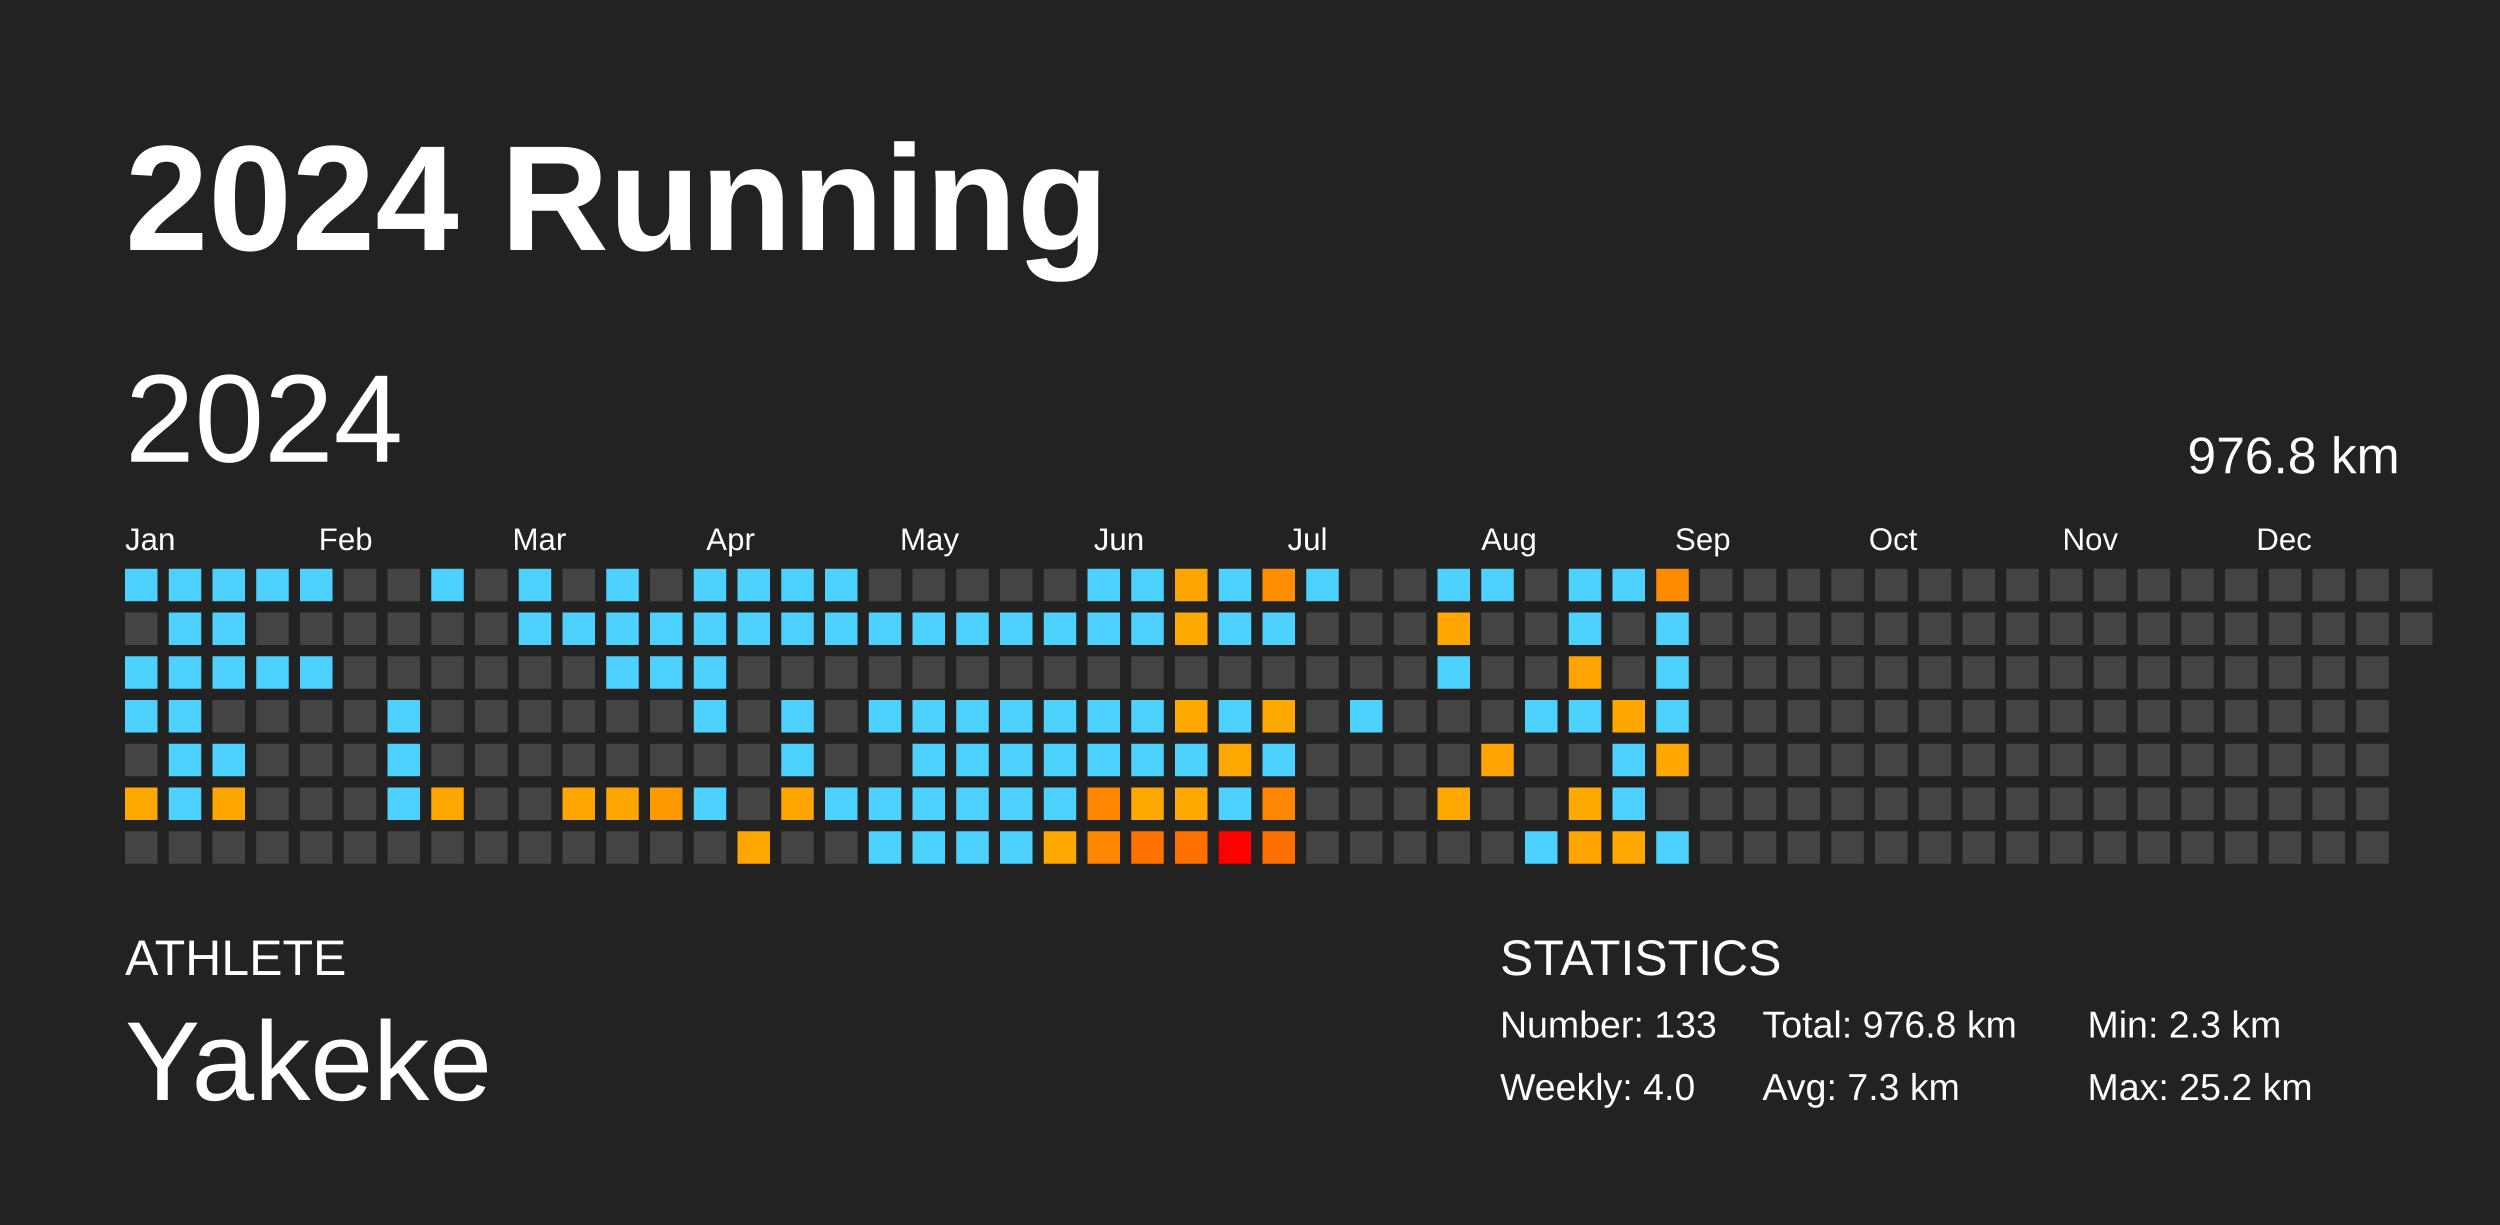
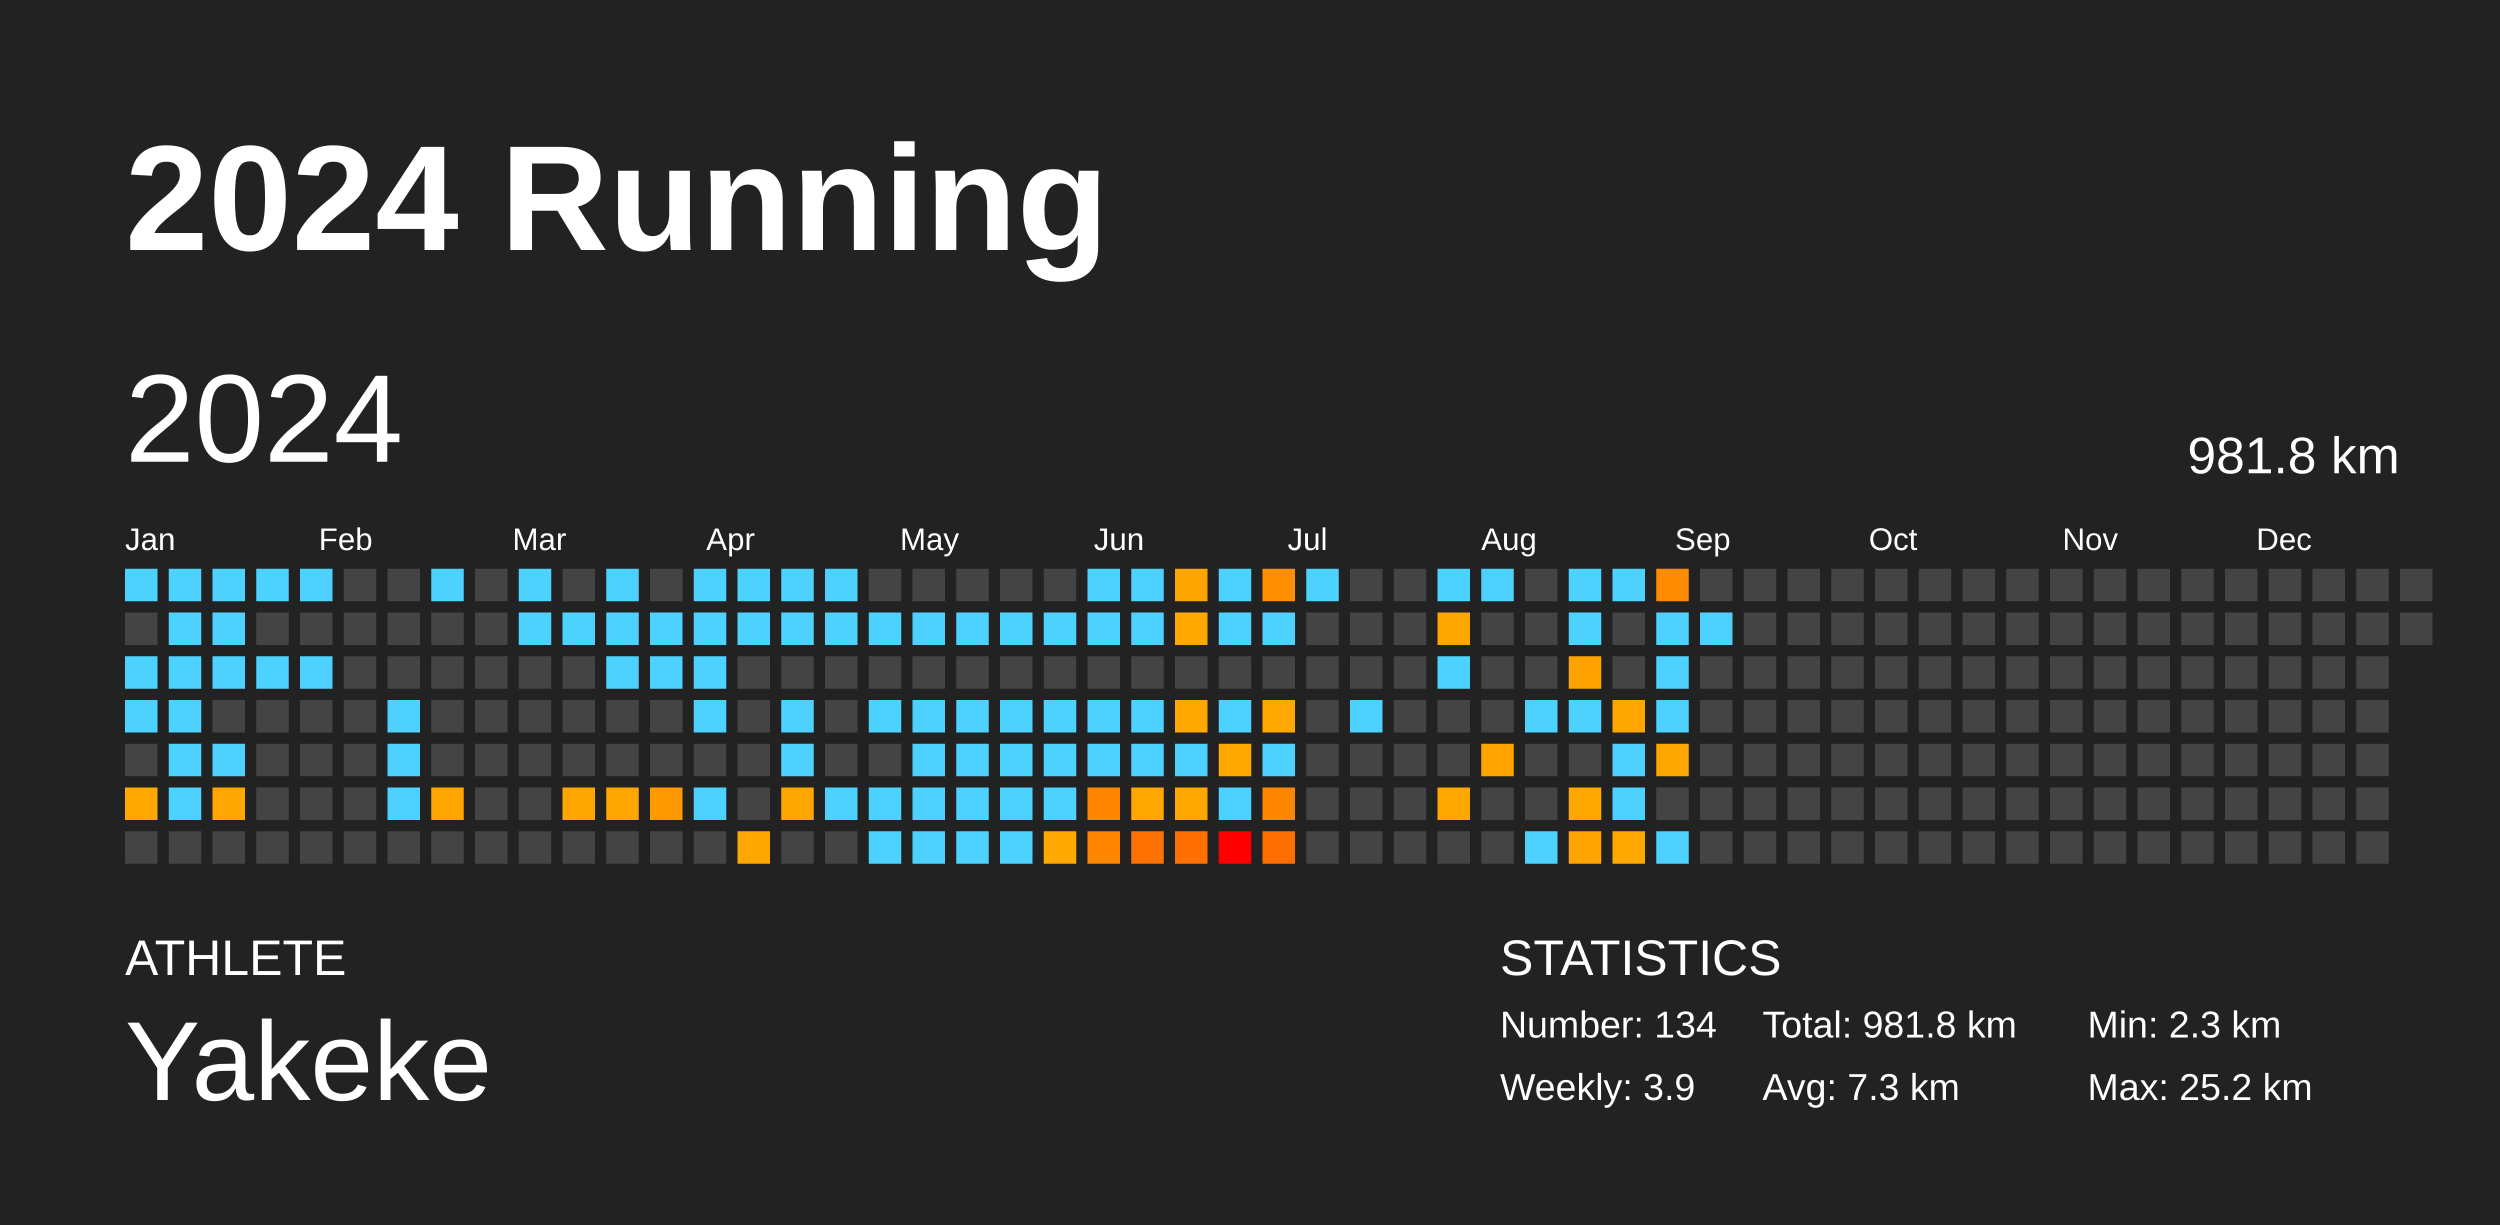
<svg xmlns="http://www.w3.org/2000/svg" baseProfile="full" height="98mm" version="1.1" viewBox="0,0,200,98" width="200mm">
  <defs />
  <rect fill="#222222" height="98" width="200" x="0" y="0" />
  <text fill="#FFFFFF" style="font-size:12px; font-family:Arial; font-weight:bold;" x="10" y="20">2024 Running</text>
  <text fill="#FFFFFF" style="font-size:4px; font-family:Arial" x="10" y="78">ATHLETE</text>
  <text fill="#FFFFFF" style="font-size:9px; font-family:Arial" x="10" y="88">Yakeke</text>
  <text fill="#FFFFFF" style="font-size:4px; font-family:Arial" x="120" y="78">STATISTICS</text>
-   <text fill="#FFFFFF" style="font-size:3px; font-family:Arial" x="120" y="83">Number: 133</text>
-   <text fill="#FFFFFF" style="font-size:3px; font-family:Arial" x="120" y="88">Weekly: 4.0</text>
-   <text fill="#FFFFFF" style="font-size:3px; font-family:Arial" x="141" y="83">Total: 976.8 km</text>
+   <text fill="#FFFFFF" style="font-size:3px; font-family:Arial" x="120" y="83">Number: 134</text>
+   <text fill="#FFFFFF" style="font-size:3px; font-family:Arial" x="120" y="88">Weekly: 3.9</text>
+   <text fill="#FFFFFF" style="font-size:3px; font-family:Arial" x="141" y="83">Total: 981.8 km</text>
  <text fill="#FFFFFF" style="font-size:3px; font-family:Arial" x="141" y="88">Avg: 7.3 km</text>
  <text fill="#FFFFFF" style="font-size:3px; font-family:Arial" x="167" y="83">Min: 2.3 km</text>
  <text fill="#FFFFFF" style="font-size:3px; font-family:Arial" x="167" y="88">Max: 25.2 km</text>
  <text dominant-baseline="hanging" fill="#FFFFFF" style="font-size:10.0px; font-family:Arial;" x="10" y="30">2024</text>
-   <text dominant-baseline="hanging" fill="#FFFFFF" style="font-size:4.125px; font-family:Arial;" x="175" y="35">976.8 km</text>
+   <text dominant-baseline="hanging" fill="#FFFFFF" style="font-size:4.125px; font-family:Arial;" x="175" y="35">981.8 km</text>
  <text fill="#FFFFFF" style="font-size:2.5px; font-family:Arial" x="10.0" y="44">Jan</text>
  <text fill="#FFFFFF" style="font-size:2.5px; font-family:Arial" x="25.5" y="44">Feb</text>
  <text fill="#FFFFFF" style="font-size:2.5px; font-family:Arial" x="41.0" y="44">Mar</text>
  <text fill="#FFFFFF" style="font-size:2.5px; font-family:Arial" x="56.5" y="44">Apr</text>
  <text fill="#FFFFFF" style="font-size:2.5px; font-family:Arial" x="72.0" y="44">May</text>
  <text fill="#FFFFFF" style="font-size:2.5px; font-family:Arial" x="87.5" y="44">Jun</text>
  <text fill="#FFFFFF" style="font-size:2.5px; font-family:Arial" x="103.0" y="44">Jul</text>
  <text fill="#FFFFFF" style="font-size:2.5px; font-family:Arial" x="118.5" y="44">Aug</text>
  <text fill="#FFFFFF" style="font-size:2.5px; font-family:Arial" x="134.0" y="44">Sep</text>
  <text fill="#FFFFFF" style="font-size:2.5px; font-family:Arial" x="149.5" y="44">Oct</text>
  <text fill="#FFFFFF" style="font-size:2.5px; font-family:Arial" x="165.0" y="44">Nov</text>
  <text fill="#FFFFFF" style="font-size:2.5px; font-family:Arial" x="180.5" y="44">Dec</text>
  <rect fill="#4dd2ff" height="2.6" width="2.6" x="10.0" y="45.5" />
  <rect fill="#444444" height="2.6" width="2.6" x="10.0" y="49.0" />
  <rect fill="#4dd2ff" height="2.6" width="2.6" x="10.0" y="52.5" />
  <rect fill="#4dd2ff" height="2.6" width="2.6" x="10.0" y="56.0" />
  <rect fill="#444444" height="2.6" width="2.6" x="10.0" y="59.5" />
  <rect fill="#ffa900" height="2.6" width="2.6" x="10.0" y="63.0" />
  <rect fill="#444444" height="2.6" width="2.6" x="10.0" y="66.5" />
  <rect fill="#4dd2ff" height="2.6" width="2.6" x="13.5" y="45.5" />
  <rect fill="#4dd2ff" height="2.6" width="2.6" x="13.5" y="49.0" />
  <rect fill="#4dd2ff" height="2.6" width="2.6" x="13.5" y="52.5" />
  <rect fill="#4dd2ff" height="2.6" width="2.6" x="13.5" y="56.0" />
  <rect fill="#4dd2ff" height="2.6" width="2.6" x="13.5" y="59.5" />
  <rect fill="#4dd2ff" height="2.6" width="2.6" x="13.5" y="63.0" />
  <rect fill="#444444" height="2.6" width="2.6" x="13.5" y="66.5" />
  <rect fill="#4dd2ff" height="2.6" width="2.6" x="17.0" y="45.5" />
  <rect fill="#4dd2ff" height="2.6" width="2.6" x="17.0" y="49.0" />
  <rect fill="#4dd2ff" height="2.6" width="2.6" x="17.0" y="52.5" />
  <rect fill="#444444" height="2.6" width="2.6" x="17.0" y="56.0" />
  <rect fill="#4dd2ff" height="2.6" width="2.6" x="17.0" y="59.5" />
  <rect fill="#ffa600" height="2.6" width="2.6" x="17.0" y="63.0" />
  <rect fill="#444444" height="2.6" width="2.6" x="17.0" y="66.5" />
  <rect fill="#4dd2ff" height="2.6" width="2.6" x="20.5" y="45.5" />
  <rect fill="#444444" height="2.6" width="2.6" x="20.5" y="49.0" />
  <rect fill="#4dd2ff" height="2.6" width="2.6" x="20.5" y="52.5" />
  <rect fill="#444444" height="2.6" width="2.6" x="20.5" y="56.0" />
  <rect fill="#444444" height="2.6" width="2.6" x="20.5" y="59.5" />
  <rect fill="#444444" height="2.6" width="2.6" x="20.5" y="63.0" />
  <rect fill="#444444" height="2.6" width="2.6" x="20.5" y="66.5" />
  <rect fill="#4dd2ff" height="2.6" width="2.6" x="24.0" y="45.5" />
  <rect fill="#444444" height="2.6" width="2.6" x="24.0" y="49.0" />
  <rect fill="#4dd2ff" height="2.6" width="2.6" x="24.0" y="52.5" />
  <rect fill="#444444" height="2.6" width="2.6" x="24.0" y="56.0" />
  <rect fill="#444444" height="2.6" width="2.6" x="24.0" y="59.5" />
  <rect fill="#444444" height="2.6" width="2.6" x="24.0" y="63.0" />
  <rect fill="#444444" height="2.6" width="2.6" x="24.0" y="66.5" />
  <rect fill="#444444" height="2.6" width="2.6" x="27.5" y="45.5" />
  <rect fill="#444444" height="2.6" width="2.6" x="27.5" y="49.0" />
  <rect fill="#444444" height="2.6" width="2.6" x="27.5" y="52.5" />
  <rect fill="#444444" height="2.6" width="2.6" x="27.5" y="56.0" />
  <rect fill="#444444" height="2.6" width="2.6" x="27.5" y="59.5" />
  <rect fill="#444444" height="2.6" width="2.6" x="27.5" y="63.0" />
  <rect fill="#444444" height="2.6" width="2.6" x="27.5" y="66.5" />
  <rect fill="#444444" height="2.6" width="2.6" x="31.0" y="45.5" />
  <rect fill="#444444" height="2.6" width="2.6" x="31.0" y="49.0" />
  <rect fill="#444444" height="2.6" width="2.6" x="31.0" y="52.5" />
  <rect fill="#4dd2ff" height="2.6" width="2.6" x="31.0" y="56.0" />
  <rect fill="#4dd2ff" height="2.6" width="2.6" x="31.0" y="59.5" />
  <rect fill="#4dd2ff" height="2.6" width="2.6" x="31.0" y="63.0" />
  <rect fill="#444444" height="2.6" width="2.6" x="31.0" y="66.5" />
  <rect fill="#4dd2ff" height="2.6" width="2.6" x="34.5" y="45.5" />
  <rect fill="#444444" height="2.6" width="2.6" x="34.5" y="49.0" />
  <rect fill="#444444" height="2.6" width="2.6" x="34.5" y="52.5" />
  <rect fill="#444444" height="2.6" width="2.6" x="34.5" y="56.0" />
  <rect fill="#444444" height="2.6" width="2.6" x="34.5" y="59.5" />
  <rect fill="#ffa600" height="2.6" width="2.6" x="34.5" y="63.0" />
  <rect fill="#444444" height="2.6" width="2.6" x="34.5" y="66.5" />
  <rect fill="#444444" height="2.6" width="2.6" x="38.0" y="45.5" />
  <rect fill="#444444" height="2.6" width="2.6" x="38.0" y="49.0" />
  <rect fill="#444444" height="2.6" width="2.6" x="38.0" y="52.5" />
  <rect fill="#444444" height="2.6" width="2.6" x="38.0" y="56.0" />
  <rect fill="#444444" height="2.6" width="2.6" x="38.0" y="59.5" />
  <rect fill="#444444" height="2.6" width="2.6" x="38.0" y="63.0" />
  <rect fill="#444444" height="2.6" width="2.6" x="38.0" y="66.5" />
  <rect fill="#4dd2ff" height="2.6" width="2.6" x="41.5" y="45.5" />
  <rect fill="#4dd2ff" height="2.6" width="2.6" x="41.5" y="49.0" />
  <rect fill="#444444" height="2.6" width="2.6" x="41.5" y="52.5" />
  <rect fill="#444444" height="2.6" width="2.6" x="41.5" y="56.0" />
  <rect fill="#444444" height="2.6" width="2.6" x="41.5" y="59.5" />
  <rect fill="#444444" height="2.6" width="2.6" x="41.5" y="63.0" />
  <rect fill="#444444" height="2.6" width="2.6" x="41.5" y="66.5" />
  <rect fill="#444444" height="2.6" width="2.6" x="45.0" y="45.5" />
  <rect fill="#4dd2ff" height="2.6" width="2.6" x="45.0" y="49.0" />
  <rect fill="#444444" height="2.6" width="2.6" x="45.0" y="52.5" />
  <rect fill="#444444" height="2.6" width="2.6" x="45.0" y="56.0" />
  <rect fill="#444444" height="2.6" width="2.6" x="45.0" y="59.5" />
  <rect fill="#ffa600" height="2.6" width="2.6" x="45.0" y="63.0" />
  <rect fill="#444444" height="2.6" width="2.6" x="45.0" y="66.5" />
  <rect fill="#4dd2ff" height="2.6" width="2.6" x="48.5" y="45.5" />
  <rect fill="#4dd2ff" height="2.6" width="2.6" x="48.5" y="49.0" />
  <rect fill="#4dd2ff" height="2.6" width="2.6" x="48.5" y="52.5" />
  <rect fill="#444444" height="2.6" width="2.6" x="48.5" y="56.0" />
  <rect fill="#444444" height="2.6" width="2.6" x="48.5" y="59.5" />
  <rect fill="#ffa600" height="2.6" width="2.6" x="48.5" y="63.0" />
  <rect fill="#444444" height="2.6" width="2.6" x="48.5" y="66.5" />
  <rect fill="#444444" height="2.6" width="2.6" x="52.0" y="45.5" />
  <rect fill="#4dd2ff" height="2.6" width="2.6" x="52.0" y="49.0" />
  <rect fill="#4dd2ff" height="2.6" width="2.6" x="52.0" y="52.5" />
  <rect fill="#444444" height="2.6" width="2.6" x="52.0" y="56.0" />
  <rect fill="#444444" height="2.6" width="2.6" x="52.0" y="59.5" />
  <rect fill="#ff9900" height="2.6" width="2.6" x="52.0" y="63.0" />
  <rect fill="#444444" height="2.6" width="2.6" x="52.0" y="66.5" />
  <rect fill="#4dd2ff" height="2.6" width="2.6" x="55.5" y="45.5" />
  <rect fill="#4dd2ff" height="2.6" width="2.6" x="55.5" y="49.0" />
  <rect fill="#4dd2ff" height="2.6" width="2.6" x="55.5" y="52.5" />
  <rect fill="#4dd2ff" height="2.6" width="2.6" x="55.5" y="56.0" />
  <rect fill="#444444" height="2.6" width="2.6" x="55.5" y="59.5" />
  <rect fill="#4dd2ff" height="2.6" width="2.6" x="55.5" y="63.0" />
  <rect fill="#444444" height="2.6" width="2.6" x="55.5" y="66.5" />
  <rect fill="#4dd2ff" height="2.6" width="2.6" x="59.0" y="45.5" />
  <rect fill="#4dd2ff" height="2.6" width="2.6" x="59.0" y="49.0" />
  <rect fill="#444444" height="2.6" width="2.6" x="59.0" y="52.5" />
  <rect fill="#444444" height="2.6" width="2.6" x="59.0" y="56.0" />
  <rect fill="#444444" height="2.6" width="2.6" x="59.0" y="59.5" />
  <rect fill="#444444" height="2.6" width="2.6" x="59.0" y="63.0" />
  <rect fill="#ffa700" height="2.6" width="2.6" x="59.0" y="66.5" />
  <rect fill="#4dd2ff" height="2.6" width="2.6" x="62.5" y="45.5" />
  <rect fill="#4dd2ff" height="2.6" width="2.6" x="62.5" y="49.0" />
  <rect fill="#444444" height="2.6" width="2.6" x="62.5" y="52.5" />
  <rect fill="#4dd2ff" height="2.6" width="2.6" x="62.5" y="56.0" />
  <rect fill="#4dd2ff" height="2.6" width="2.6" x="62.5" y="59.5" />
  <rect fill="#ffa600" height="2.6" width="2.6" x="62.5" y="63.0" />
  <rect fill="#444444" height="2.6" width="2.6" x="62.5" y="66.5" />
  <rect fill="#4dd2ff" height="2.6" width="2.6" x="66.0" y="45.5" />
  <rect fill="#4dd2ff" height="2.6" width="2.6" x="66.0" y="49.0" />
  <rect fill="#444444" height="2.6" width="2.6" x="66.0" y="52.5" />
  <rect fill="#444444" height="2.6" width="2.6" x="66.0" y="56.0" />
  <rect fill="#444444" height="2.6" width="2.6" x="66.0" y="59.5" />
  <rect fill="#4dd2ff" height="2.6" width="2.6" x="66.0" y="63.0" />
  <rect fill="#444444" height="2.6" width="2.6" x="66.0" y="66.5" />
  <rect fill="#444444" height="2.6" width="2.6" x="69.5" y="45.5" />
  <rect fill="#4dd2ff" height="2.6" width="2.6" x="69.5" y="49.0" />
  <rect fill="#444444" height="2.6" width="2.6" x="69.5" y="52.5" />
  <rect fill="#4dd2ff" height="2.6" width="2.6" x="69.5" y="56.0" />
  <rect fill="#444444" height="2.6" width="2.6" x="69.5" y="59.5" />
  <rect fill="#4dd2ff" height="2.6" width="2.6" x="69.5" y="63.0" />
  <rect fill="#4dd2ff" height="2.6" width="2.6" x="69.5" y="66.5" />
  <rect fill="#444444" height="2.6" width="2.6" x="73.0" y="45.5" />
  <rect fill="#4dd2ff" height="2.6" width="2.6" x="73.0" y="49.0" />
  <rect fill="#444444" height="2.6" width="2.6" x="73.0" y="52.5" />
  <rect fill="#4dd2ff" height="2.6" width="2.6" x="73.0" y="56.0" />
  <rect fill="#4dd2ff" height="2.6" width="2.6" x="73.0" y="59.5" />
  <rect fill="#4dd2ff" height="2.6" width="2.6" x="73.0" y="63.0" />
  <rect fill="#4dd2ff" height="2.6" width="2.6" x="73.0" y="66.5" />
  <rect fill="#444444" height="2.6" width="2.6" x="76.5" y="45.5" />
  <rect fill="#4dd2ff" height="2.6" width="2.6" x="76.5" y="49.0" />
  <rect fill="#444444" height="2.6" width="2.6" x="76.5" y="52.5" />
  <rect fill="#4dd2ff" height="2.6" width="2.6" x="76.5" y="56.0" />
  <rect fill="#4dd2ff" height="2.6" width="2.6" x="76.5" y="59.5" />
  <rect fill="#4dd2ff" height="2.6" width="2.6" x="76.5" y="63.0" />
  <rect fill="#4dd2ff" height="2.6" width="2.6" x="76.5" y="66.5" />
  <rect fill="#444444" height="2.6" width="2.6" x="80.0" y="45.5" />
  <rect fill="#4dd2ff" height="2.6" width="2.6" x="80.0" y="49.0" />
  <rect fill="#444444" height="2.6" width="2.6" x="80.0" y="52.5" />
  <rect fill="#4dd2ff" height="2.6" width="2.6" x="80.0" y="56.0" />
  <rect fill="#4dd2ff" height="2.6" width="2.6" x="80.0" y="59.5" />
  <rect fill="#4dd2ff" height="2.6" width="2.6" x="80.0" y="63.0" />
  <rect fill="#4dd2ff" height="2.6" width="2.6" x="80.0" y="66.5" />
  <rect fill="#444444" height="2.6" width="2.6" x="83.5" y="45.5" />
  <rect fill="#4dd2ff" height="2.6" width="2.6" x="83.5" y="49.0" />
  <rect fill="#444444" height="2.6" width="2.6" x="83.5" y="52.5" />
  <rect fill="#4dd2ff" height="2.6" width="2.6" x="83.5" y="56.0" />
  <rect fill="#4dd2ff" height="2.6" width="2.6" x="83.5" y="59.5" />
  <rect fill="#4dd2ff" height="2.6" width="2.6" x="83.5" y="63.0" />
  <rect fill="#ffa800" height="2.6" width="2.6" x="83.5" y="66.5" />
  <rect fill="#4dd2ff" height="2.6" width="2.6" x="87.0" y="45.5" />
  <rect fill="#4dd2ff" height="2.6" width="2.6" x="87.0" y="49.0" />
  <rect fill="#444444" height="2.6" width="2.6" x="87.0" y="52.5" />
  <rect fill="#4dd2ff" height="2.6" width="2.6" x="87.0" y="56.0" />
  <rect fill="#4dd2ff" height="2.6" width="2.6" x="87.0" y="59.5" />
  <rect fill="#ff8700" height="2.6" width="2.6" x="87.0" y="63.0" />
  <rect fill="#ff8700" height="2.6" width="2.6" x="87.0" y="66.5" />
  <rect fill="#4dd2ff" height="2.6" width="2.6" x="90.5" y="45.5" />
  <rect fill="#4dd2ff" height="2.6" width="2.6" x="90.5" y="49.0" />
  <rect fill="#444444" height="2.6" width="2.6" x="90.5" y="52.5" />
  <rect fill="#4dd2ff" height="2.6" width="2.6" x="90.5" y="56.0" />
  <rect fill="#4dd2ff" height="2.6" width="2.6" x="90.5" y="59.5" />
  <rect fill="#ffa800" height="2.6" width="2.6" x="90.5" y="63.0" />
  <rect fill="#ff7100" height="2.6" width="2.6" x="90.5" y="66.5" />
  <rect fill="#ffa500" height="2.6" width="2.6" x="94.0" y="45.5" />
  <rect fill="#ffa800" height="2.6" width="2.6" x="94.0" y="49.0" />
  <rect fill="#444444" height="2.6" width="2.6" x="94.0" y="52.5" />
  <rect fill="#ffa800" height="2.6" width="2.6" x="94.0" y="56.0" />
  <rect fill="#4dd2ff" height="2.6" width="2.6" x="94.0" y="59.5" />
  <rect fill="#ffa800" height="2.6" width="2.6" x="94.0" y="63.0" />
  <rect fill="#ff7000" height="2.6" width="2.6" x="94.0" y="66.5" />
  <rect fill="#4dd2ff" height="2.6" width="2.6" x="97.5" y="45.5" />
  <rect fill="#4dd2ff" height="2.6" width="2.6" x="97.5" y="49.0" />
  <rect fill="#444444" height="2.6" width="2.6" x="97.5" y="52.5" />
  <rect fill="#4dd2ff" height="2.6" width="2.6" x="97.5" y="56.0" />
  <rect fill="#ffa800" height="2.6" width="2.6" x="97.5" y="59.5" />
  <rect fill="#4dd2ff" height="2.6" width="2.6" x="97.5" y="63.0" />
  <rect fill="red" height="2.6" width="2.6" x="97.5" y="66.5" />
  <rect fill="#ff8f00" height="2.6" width="2.6" x="101.0" y="45.5" />
  <rect fill="#4dd2ff" height="2.6" width="2.6" x="101.0" y="49.0" />
  <rect fill="#444444" height="2.6" width="2.6" x="101.0" y="52.5" />
  <rect fill="#ffa800" height="2.6" width="2.6" x="101.0" y="56.0" />
  <rect fill="#4dd2ff" height="2.6" width="2.6" x="101.0" y="59.5" />
  <rect fill="#ff8600" height="2.6" width="2.6" x="101.0" y="63.0" />
  <rect fill="#ff6f00" height="2.6" width="2.6" x="101.0" y="66.5" />
  <rect fill="#4dd2ff" height="2.6" width="2.6" x="104.5" y="45.5" />
  <rect fill="#444444" height="2.6" width="2.6" x="104.5" y="49.0" />
  <rect fill="#444444" height="2.6" width="2.6" x="104.5" y="52.5" />
  <rect fill="#444444" height="2.6" width="2.6" x="104.5" y="56.0" />
  <rect fill="#444444" height="2.6" width="2.6" x="104.5" y="59.5" />
  <rect fill="#444444" height="2.6" width="2.6" x="104.5" y="63.0" />
  <rect fill="#444444" height="2.6" width="2.6" x="104.5" y="66.5" />
  <rect fill="#444444" height="2.6" width="2.6" x="108.0" y="45.5" />
  <rect fill="#444444" height="2.6" width="2.6" x="108.0" y="49.0" />
  <rect fill="#444444" height="2.6" width="2.6" x="108.0" y="52.5" />
  <rect fill="#4dd2ff" height="2.6" width="2.6" x="108.0" y="56.0" />
  <rect fill="#444444" height="2.6" width="2.6" x="108.0" y="59.5" />
  <rect fill="#444444" height="2.6" width="2.6" x="108.0" y="63.0" />
  <rect fill="#444444" height="2.6" width="2.6" x="108.0" y="66.5" />
  <rect fill="#444444" height="2.6" width="2.6" x="111.5" y="45.5" />
  <rect fill="#444444" height="2.6" width="2.6" x="111.5" y="49.0" />
  <rect fill="#444444" height="2.6" width="2.6" x="111.5" y="52.5" />
  <rect fill="#444444" height="2.6" width="2.6" x="111.5" y="56.0" />
  <rect fill="#444444" height="2.6" width="2.6" x="111.5" y="59.5" />
  <rect fill="#444444" height="2.6" width="2.6" x="111.5" y="63.0" />
  <rect fill="#444444" height="2.6" width="2.6" x="111.5" y="66.5" />
  <rect fill="#4dd2ff" height="2.6" width="2.6" x="115.0" y="45.5" />
  <rect fill="#ffa600" height="2.6" width="2.6" x="115.0" y="49.0" />
  <rect fill="#4dd2ff" height="2.6" width="2.6" x="115.0" y="52.5" />
  <rect fill="#444444" height="2.6" width="2.6" x="115.0" y="56.0" />
  <rect fill="#444444" height="2.6" width="2.6" x="115.0" y="59.5" />
  <rect fill="#ffa800" height="2.6" width="2.6" x="115.0" y="63.0" />
  <rect fill="#444444" height="2.6" width="2.6" x="115.0" y="66.5" />
  <rect fill="#4dd2ff" height="2.6" width="2.6" x="118.5" y="45.5" />
  <rect fill="#444444" height="2.6" width="2.6" x="118.5" y="49.0" />
  <rect fill="#444444" height="2.6" width="2.6" x="118.5" y="52.5" />
  <rect fill="#444444" height="2.6" width="2.6" x="118.5" y="56.0" />
  <rect fill="#ffa400" height="2.6" width="2.6" x="118.5" y="59.5" />
  <rect fill="#444444" height="2.6" width="2.6" x="118.5" y="63.0" />
  <rect fill="#444444" height="2.6" width="2.6" x="118.5" y="66.5" />
  <rect fill="#444444" height="2.6" width="2.6" x="122.0" y="45.5" />
  <rect fill="#444444" height="2.6" width="2.6" x="122.0" y="49.0" />
  <rect fill="#444444" height="2.6" width="2.6" x="122.0" y="52.5" />
  <rect fill="#4dd2ff" height="2.6" width="2.6" x="122.0" y="56.0" />
  <rect fill="#444444" height="2.6" width="2.6" x="122.0" y="59.5" />
  <rect fill="#444444" height="2.6" width="2.6" x="122.0" y="63.0" />
  <rect fill="#4dd2ff" height="2.6" width="2.6" x="122.0" y="66.5" />
  <rect fill="#4dd2ff" height="2.6" width="2.6" x="125.5" y="45.5" />
  <rect fill="#4dd2ff" height="2.6" width="2.6" x="125.5" y="49.0" />
  <rect fill="#ffa300" height="2.6" width="2.6" x="125.5" y="52.5" />
  <rect fill="#4dd2ff" height="2.6" width="2.6" x="125.5" y="56.0" />
  <rect fill="#444444" height="2.6" width="2.6" x="125.5" y="59.5" />
  <rect fill="#ffa800" height="2.6" width="2.6" x="125.5" y="63.0" />
  <rect fill="#ffa400" height="2.6" width="2.6" x="125.5" y="66.5" />
  <rect fill="#4dd2ff" height="2.6" width="2.6" x="129.0" y="45.5" />
  <rect fill="#444444" height="2.6" width="2.6" x="129.0" y="49.0" />
  <rect fill="#444444" height="2.6" width="2.6" x="129.0" y="52.5" />
  <rect fill="#ffa700" height="2.6" width="2.6" x="129.0" y="56.0" />
  <rect fill="#4dd2ff" height="2.6" width="2.6" x="129.0" y="59.5" />
  <rect fill="#4dd2ff" height="2.6" width="2.6" x="129.0" y="63.0" />
  <rect fill="#ffa900" height="2.6" width="2.6" x="129.0" y="66.5" />
  <rect fill="#ff8c00" height="2.6" width="2.6" x="132.5" y="45.5" />
  <rect fill="#4dd2ff" height="2.6" width="2.6" x="132.5" y="49.0" />
  <rect fill="#4dd2ff" height="2.6" width="2.6" x="132.5" y="52.5" />
  <rect fill="#4dd2ff" height="2.6" width="2.6" x="132.5" y="56.0" />
  <rect fill="#ffa700" height="2.6" width="2.6" x="132.5" y="59.5" />
  <rect fill="#444444" height="2.6" width="2.6" x="132.5" y="63.0" />
  <rect fill="#4dd2ff" height="2.6" width="2.6" x="132.5" y="66.5" />
  <rect fill="#444444" height="2.6" width="2.6" x="136.0" y="45.5" />
-   <rect fill="#444444" height="2.6" width="2.6" x="136.0" y="49.0" />
+   <rect fill="#4dd2ff" height="2.6" width="2.6" x="136.0" y="49.0" />
  <rect fill="#444444" height="2.6" width="2.6" x="136.0" y="52.5" />
  <rect fill="#444444" height="2.6" width="2.6" x="136.0" y="56.0" />
  <rect fill="#444444" height="2.6" width="2.6" x="136.0" y="59.5" />
  <rect fill="#444444" height="2.6" width="2.6" x="136.0" y="63.0" />
  <rect fill="#444444" height="2.6" width="2.6" x="136.0" y="66.5" />
  <rect fill="#444444" height="2.6" width="2.6" x="139.5" y="45.5" />
  <rect fill="#444444" height="2.6" width="2.6" x="139.5" y="49.0" />
  <rect fill="#444444" height="2.6" width="2.6" x="139.5" y="52.5" />
  <rect fill="#444444" height="2.6" width="2.6" x="139.5" y="56.0" />
  <rect fill="#444444" height="2.6" width="2.6" x="139.5" y="59.5" />
  <rect fill="#444444" height="2.6" width="2.6" x="139.5" y="63.0" />
  <rect fill="#444444" height="2.6" width="2.6" x="139.5" y="66.5" />
  <rect fill="#444444" height="2.6" width="2.6" x="143.0" y="45.5" />
  <rect fill="#444444" height="2.6" width="2.6" x="143.0" y="49.0" />
  <rect fill="#444444" height="2.6" width="2.6" x="143.0" y="52.5" />
  <rect fill="#444444" height="2.6" width="2.6" x="143.0" y="56.0" />
  <rect fill="#444444" height="2.6" width="2.6" x="143.0" y="59.5" />
  <rect fill="#444444" height="2.6" width="2.6" x="143.0" y="63.0" />
  <rect fill="#444444" height="2.6" width="2.6" x="143.0" y="66.5" />
  <rect fill="#444444" height="2.6" width="2.6" x="146.5" y="45.5" />
  <rect fill="#444444" height="2.6" width="2.6" x="146.5" y="49.0" />
  <rect fill="#444444" height="2.6" width="2.6" x="146.5" y="52.5" />
  <rect fill="#444444" height="2.6" width="2.6" x="146.5" y="56.0" />
  <rect fill="#444444" height="2.6" width="2.6" x="146.5" y="59.5" />
  <rect fill="#444444" height="2.6" width="2.6" x="146.5" y="63.0" />
  <rect fill="#444444" height="2.6" width="2.6" x="146.5" y="66.5" />
  <rect fill="#444444" height="2.6" width="2.6" x="150.0" y="45.5" />
  <rect fill="#444444" height="2.6" width="2.6" x="150.0" y="49.0" />
  <rect fill="#444444" height="2.6" width="2.6" x="150.0" y="52.5" />
  <rect fill="#444444" height="2.6" width="2.6" x="150.0" y="56.0" />
  <rect fill="#444444" height="2.6" width="2.6" x="150.0" y="59.5" />
  <rect fill="#444444" height="2.6" width="2.6" x="150.0" y="63.0" />
  <rect fill="#444444" height="2.6" width="2.6" x="150.0" y="66.5" />
  <rect fill="#444444" height="2.6" width="2.6" x="153.5" y="45.5" />
  <rect fill="#444444" height="2.6" width="2.6" x="153.5" y="49.0" />
  <rect fill="#444444" height="2.6" width="2.6" x="153.5" y="52.5" />
  <rect fill="#444444" height="2.6" width="2.6" x="153.5" y="56.0" />
  <rect fill="#444444" height="2.6" width="2.6" x="153.5" y="59.5" />
  <rect fill="#444444" height="2.6" width="2.6" x="153.5" y="63.0" />
  <rect fill="#444444" height="2.6" width="2.6" x="153.5" y="66.5" />
  <rect fill="#444444" height="2.6" width="2.6" x="157.0" y="45.5" />
  <rect fill="#444444" height="2.6" width="2.6" x="157.0" y="49.0" />
  <rect fill="#444444" height="2.6" width="2.6" x="157.0" y="52.5" />
  <rect fill="#444444" height="2.6" width="2.6" x="157.0" y="56.0" />
  <rect fill="#444444" height="2.6" width="2.6" x="157.0" y="59.5" />
  <rect fill="#444444" height="2.6" width="2.6" x="157.0" y="63.0" />
  <rect fill="#444444" height="2.6" width="2.6" x="157.0" y="66.5" />
  <rect fill="#444444" height="2.6" width="2.6" x="160.5" y="45.5" />
  <rect fill="#444444" height="2.6" width="2.6" x="160.5" y="49.0" />
  <rect fill="#444444" height="2.6" width="2.6" x="160.5" y="52.5" />
  <rect fill="#444444" height="2.6" width="2.6" x="160.5" y="56.0" />
  <rect fill="#444444" height="2.6" width="2.6" x="160.5" y="59.5" />
  <rect fill="#444444" height="2.6" width="2.6" x="160.5" y="63.0" />
  <rect fill="#444444" height="2.6" width="2.6" x="160.5" y="66.5" />
  <rect fill="#444444" height="2.6" width="2.6" x="164.0" y="45.5" />
  <rect fill="#444444" height="2.6" width="2.6" x="164.0" y="49.0" />
  <rect fill="#444444" height="2.6" width="2.6" x="164.0" y="52.5" />
  <rect fill="#444444" height="2.6" width="2.6" x="164.0" y="56.0" />
  <rect fill="#444444" height="2.6" width="2.6" x="164.0" y="59.5" />
  <rect fill="#444444" height="2.6" width="2.6" x="164.0" y="63.0" />
  <rect fill="#444444" height="2.6" width="2.6" x="164.0" y="66.5" />
  <rect fill="#444444" height="2.6" width="2.6" x="167.5" y="45.5" />
  <rect fill="#444444" height="2.6" width="2.6" x="167.5" y="49.0" />
  <rect fill="#444444" height="2.6" width="2.6" x="167.5" y="52.5" />
  <rect fill="#444444" height="2.6" width="2.6" x="167.5" y="56.0" />
  <rect fill="#444444" height="2.6" width="2.6" x="167.5" y="59.5" />
  <rect fill="#444444" height="2.6" width="2.6" x="167.5" y="63.0" />
  <rect fill="#444444" height="2.6" width="2.6" x="167.5" y="66.5" />
  <rect fill="#444444" height="2.6" width="2.6" x="171.0" y="45.5" />
  <rect fill="#444444" height="2.6" width="2.6" x="171.0" y="49.0" />
  <rect fill="#444444" height="2.6" width="2.6" x="171.0" y="52.5" />
  <rect fill="#444444" height="2.6" width="2.6" x="171.0" y="56.0" />
  <rect fill="#444444" height="2.6" width="2.6" x="171.0" y="59.5" />
  <rect fill="#444444" height="2.6" width="2.6" x="171.0" y="63.0" />
  <rect fill="#444444" height="2.6" width="2.6" x="171.0" y="66.5" />
  <rect fill="#444444" height="2.6" width="2.6" x="174.5" y="45.5" />
  <rect fill="#444444" height="2.6" width="2.6" x="174.5" y="49.0" />
  <rect fill="#444444" height="2.6" width="2.6" x="174.5" y="52.5" />
  <rect fill="#444444" height="2.6" width="2.6" x="174.5" y="56.0" />
  <rect fill="#444444" height="2.6" width="2.6" x="174.5" y="59.5" />
  <rect fill="#444444" height="2.6" width="2.6" x="174.5" y="63.0" />
  <rect fill="#444444" height="2.6" width="2.6" x="174.5" y="66.5" />
  <rect fill="#444444" height="2.6" width="2.6" x="178.0" y="45.5" />
  <rect fill="#444444" height="2.6" width="2.6" x="178.0" y="49.0" />
  <rect fill="#444444" height="2.6" width="2.6" x="178.0" y="52.5" />
  <rect fill="#444444" height="2.6" width="2.6" x="178.0" y="56.0" />
  <rect fill="#444444" height="2.6" width="2.6" x="178.0" y="59.5" />
  <rect fill="#444444" height="2.6" width="2.6" x="178.0" y="63.0" />
  <rect fill="#444444" height="2.6" width="2.6" x="178.0" y="66.5" />
  <rect fill="#444444" height="2.6" width="2.6" x="181.5" y="45.5" />
  <rect fill="#444444" height="2.6" width="2.6" x="181.5" y="49.0" />
  <rect fill="#444444" height="2.6" width="2.6" x="181.5" y="52.5" />
  <rect fill="#444444" height="2.6" width="2.6" x="181.5" y="56.0" />
  <rect fill="#444444" height="2.6" width="2.6" x="181.5" y="59.5" />
  <rect fill="#444444" height="2.6" width="2.6" x="181.5" y="63.0" />
  <rect fill="#444444" height="2.6" width="2.6" x="181.5" y="66.5" />
  <rect fill="#444444" height="2.6" width="2.6" x="185.0" y="45.5" />
  <rect fill="#444444" height="2.6" width="2.6" x="185.0" y="49.0" />
  <rect fill="#444444" height="2.6" width="2.6" x="185.0" y="52.5" />
  <rect fill="#444444" height="2.6" width="2.6" x="185.0" y="56.0" />
  <rect fill="#444444" height="2.6" width="2.6" x="185.0" y="59.5" />
  <rect fill="#444444" height="2.6" width="2.6" x="185.0" y="63.0" />
  <rect fill="#444444" height="2.6" width="2.6" x="185.0" y="66.5" />
  <rect fill="#444444" height="2.6" width="2.6" x="188.5" y="45.5" />
  <rect fill="#444444" height="2.6" width="2.6" x="188.5" y="49.0" />
  <rect fill="#444444" height="2.6" width="2.6" x="188.5" y="52.5" />
  <rect fill="#444444" height="2.6" width="2.6" x="188.5" y="56.0" />
  <rect fill="#444444" height="2.6" width="2.6" x="188.5" y="59.5" />
  <rect fill="#444444" height="2.6" width="2.6" x="188.5" y="63.0" />
  <rect fill="#444444" height="2.6" width="2.6" x="188.5" y="66.5" />
  <rect fill="#444444" height="2.6" width="2.6" x="192.0" y="45.5" />
  <rect fill="#444444" height="2.6" width="2.6" x="192.0" y="49.0" />
</svg>
